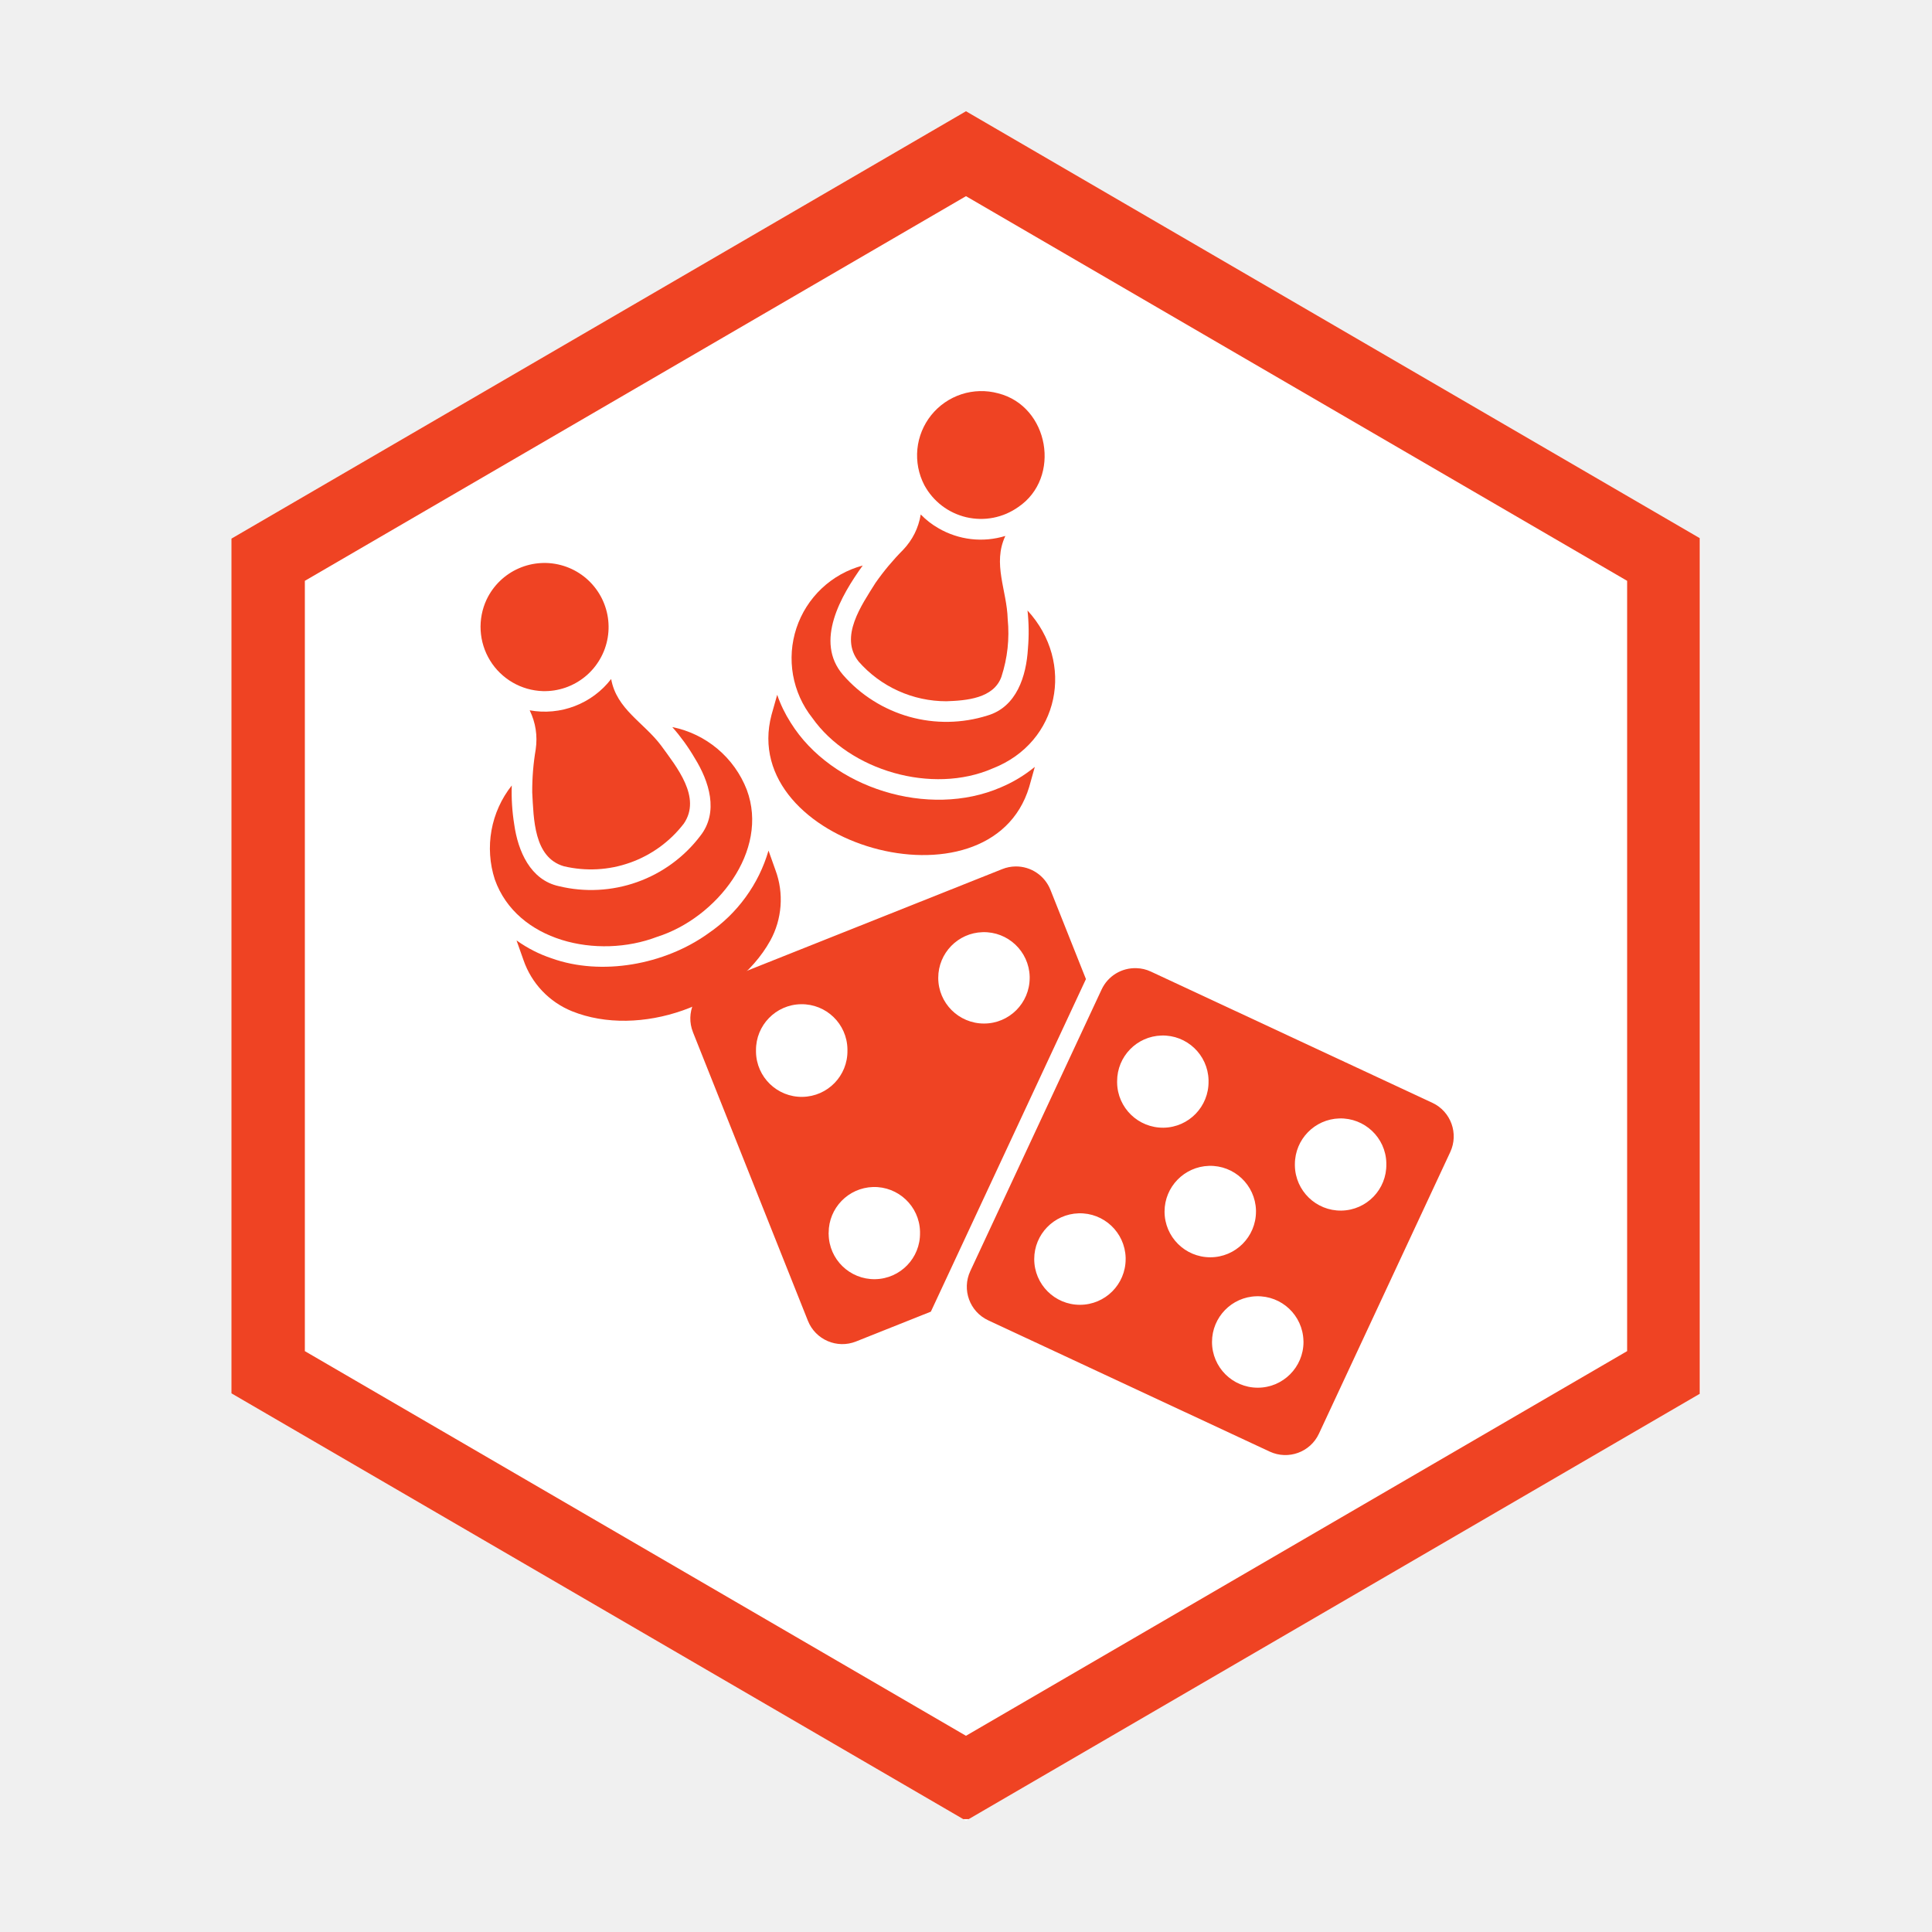
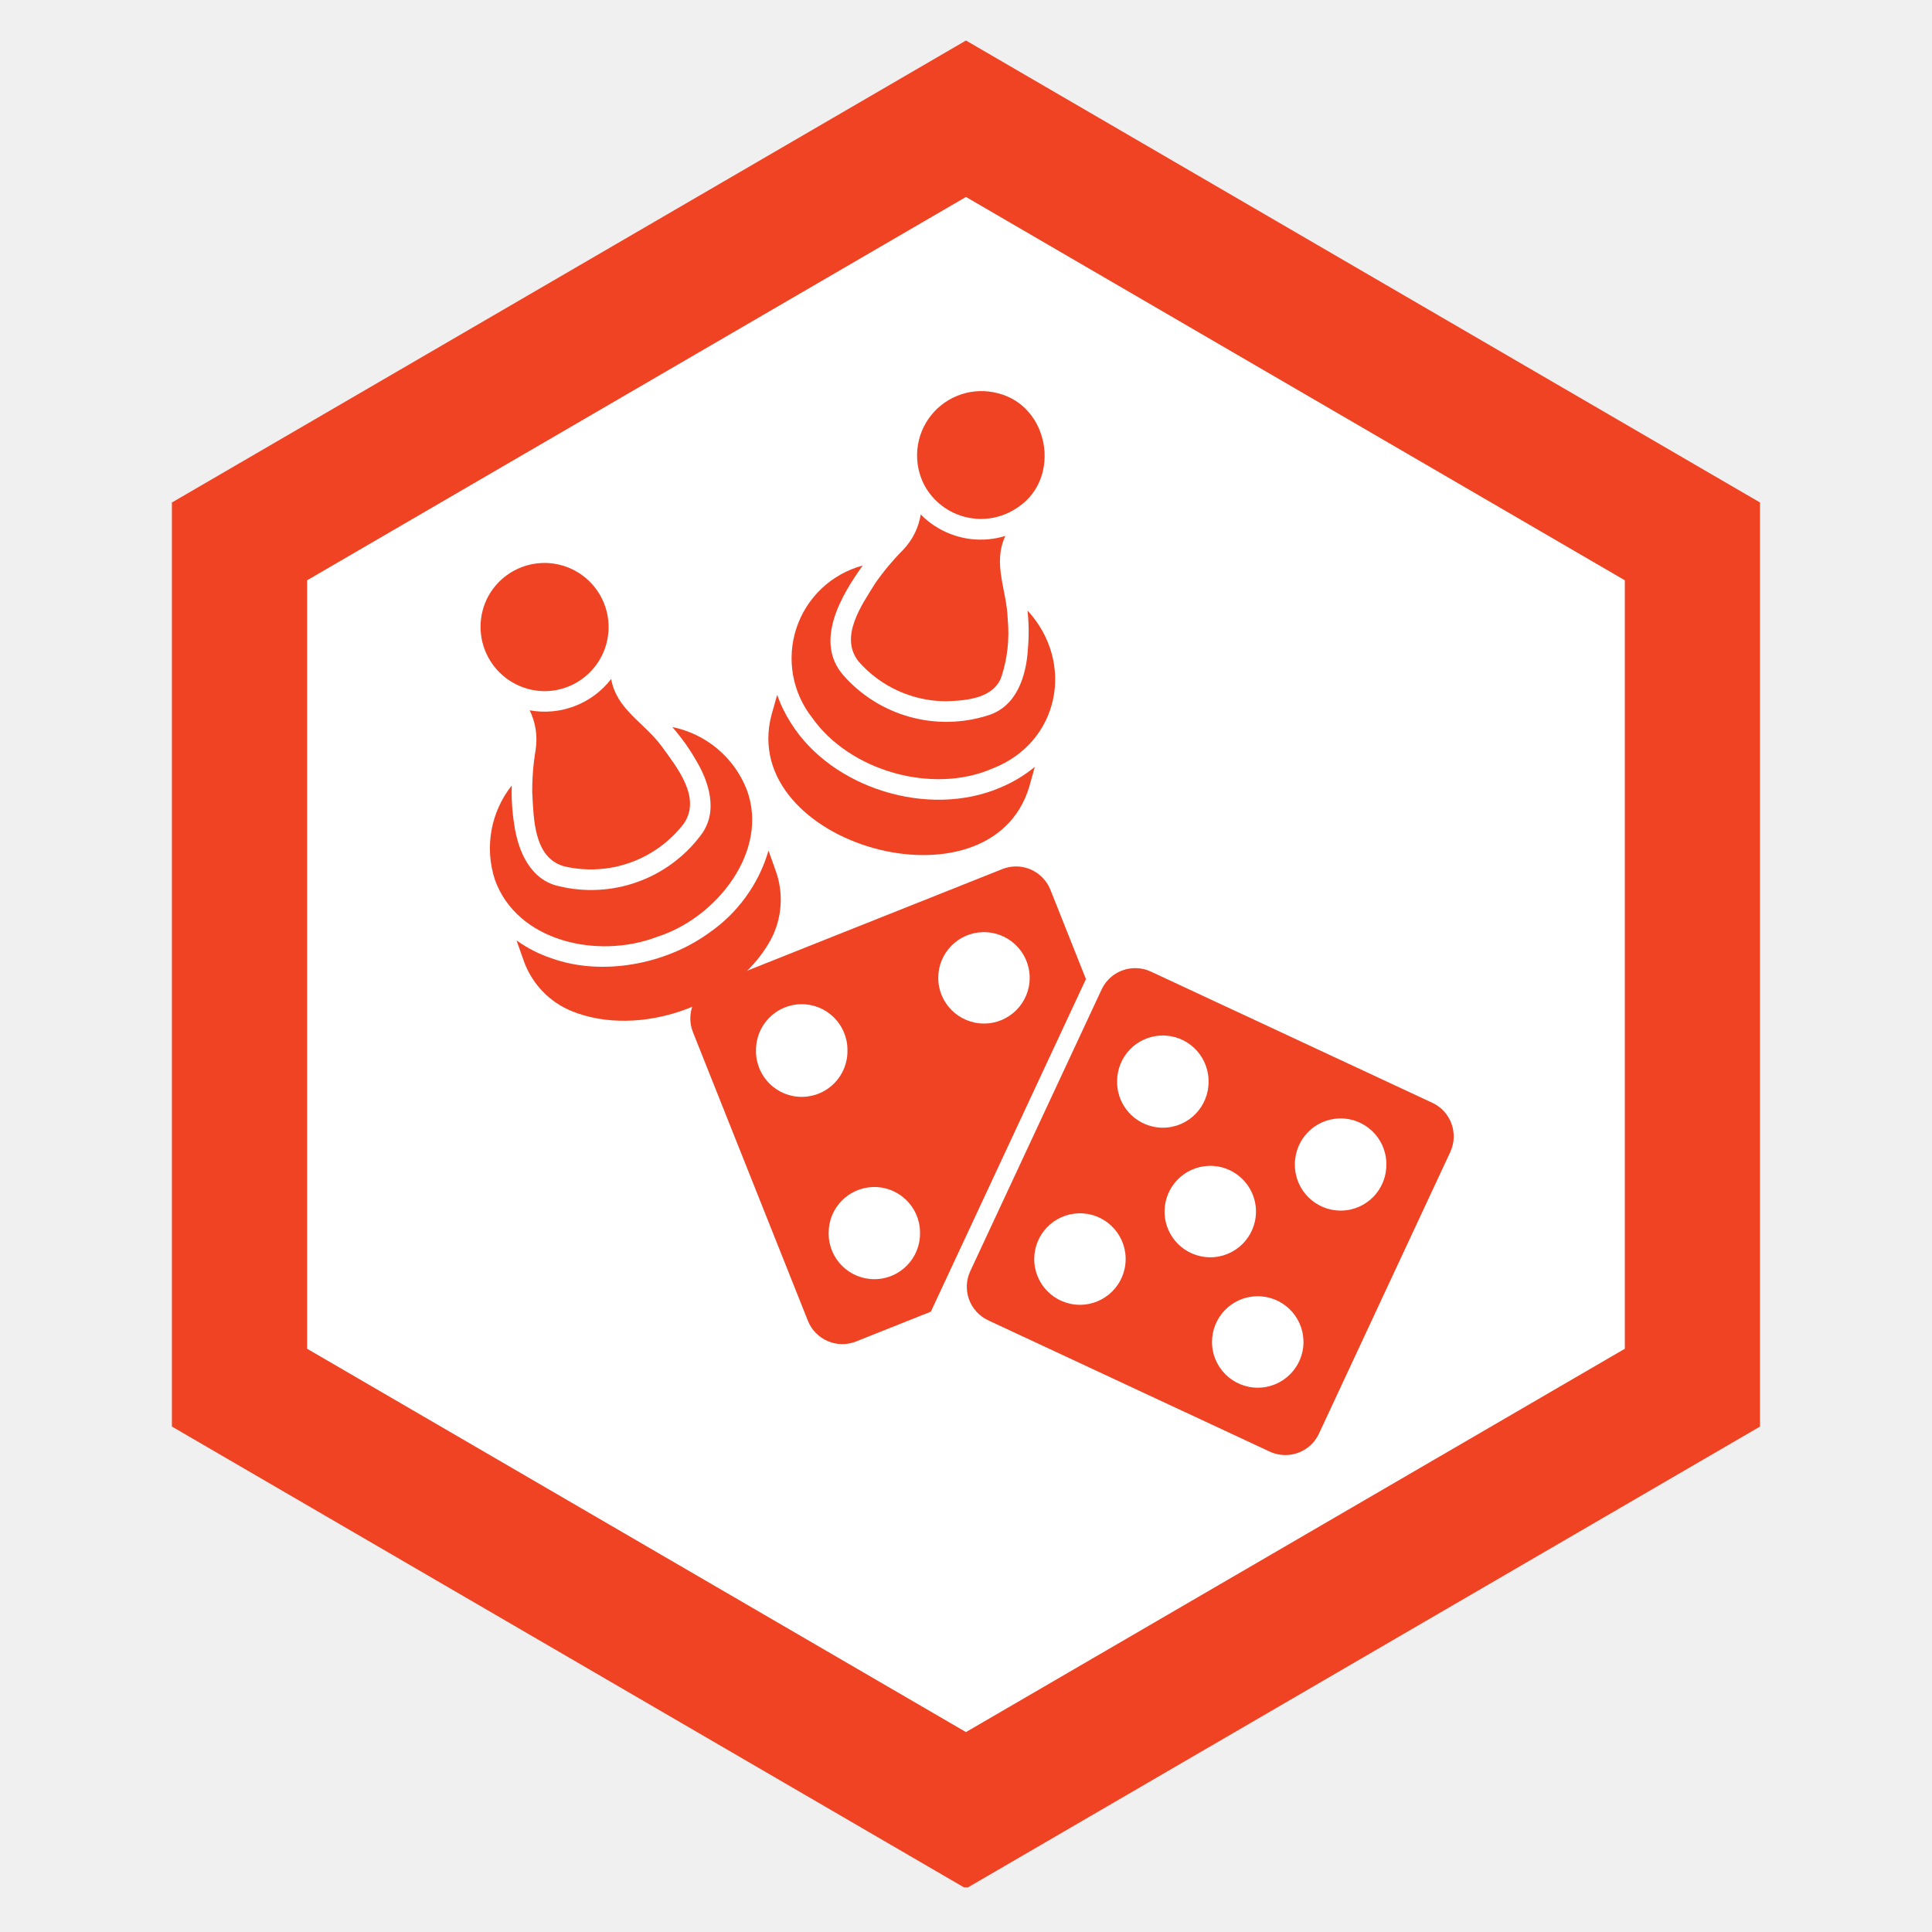
<svg xmlns="http://www.w3.org/2000/svg" width="500" zoomAndPan="magnify" viewBox="0 0 375 375" height="500" preserveAspectRatio="xMidYMid meet" version="1.0">
  <defs>
-     <clipPath id="b646e13037">
-       <path d="M 44.922 21.59 L 330.078 21.59 L 330.078 353.531 L 44.922 353.531 Z M 44.922 21.59 " clip-rule="nonzero" />
+     <clipPath id="848fdf3eda">
+       <path d="M 33.363 7.859 L 341.637 7.859 L 341.637 366.707 L 33.363 366.707 Z M 33.363 7.859 " clip-rule="nonzero" />
    </clipPath>
-     <clipPath id="ee203278e1">
-       <path d="M 187.5 21.59 L 330.078 104.543 L 330.078 270.457 L 187.5 353.41 L 44.922 270.457 L 44.922 104.543 Z M 187.5 21.59 " clip-rule="nonzero" />
+     <clipPath id="5f235fb95c">
+       <path d="M 187.5 7.859 L 341.637 97.535 L 341.637 276.895 L 187.5 366.574 L 33.363 276.895 L 33.363 97.535 Z M 187.5 7.859 " clip-rule="nonzero" />
    </clipPath>
-     <clipPath id="abde4c87a0">
-       <path d="M 44.922 21.59 L 329.922 21.59 L 329.922 353.09 L 44.922 353.09 Z M 44.922 21.59 " clip-rule="nonzero" />
+     <clipPath id="a09bb95026">
+       <path d="M 33.363 7.859 L 341.613 7.859 L 341.613 366.359 L 33.363 366.359 Z M 33.363 7.859 " clip-rule="nonzero" />
    </clipPath>
-     <clipPath id="4b0a02676b">
-       <path d="M 187.496 21.59 L 330.074 104.543 L 330.074 270.449 L 187.496 353.402 L 44.922 270.449 L 44.922 104.543 Z M 187.496 21.59 " clip-rule="nonzero" />
+     <clipPath id="d8d8da5f68">
+       <path d="M 187.496 7.859 L 341.625 97.535 L 341.625 276.891 L 187.496 366.566 L 33.363 276.891 L 33.363 97.535 Z M 187.496 7.859 " clip-rule="nonzero" />
    </clipPath>
-     <clipPath id="30360d5d0d">
+     <clipPath id="de12bd8c63">
      <path d="M 187 187 L 282.172 187 L 282.172 282.426 L 187 282.426 Z M 187 187 " clip-rule="nonzero" />
    </clipPath>
  </defs>
-   <g clip-path="url(#b646e13037)">
-     <g clip-path="url(#ee203278e1)">
-       <path fill="#ffffff" d="M 44.922 21.59 L 330.078 21.59 L 330.078 353.531 L 44.922 353.531 Z M 44.922 21.59 " fill-opacity="1" fill-rule="nonzero" />
+   <g clip-path="url(#848fdf3eda)">
+     <g clip-path="url(#5f235fb95c)">
+       <path fill="#ffffff" d="M 33.363 7.859 L 341.637 7.859 L 341.637 366.707 L 33.363 366.707 Z M 33.363 7.859 " fill-opacity="1" fill-rule="nonzero" />
    </g>
  </g>
-   <g clip-path="url(#abde4c87a0)">
-     <g clip-path="url(#4b0a02676b)">
-       <path stroke-linecap="butt" transform="matrix(0.75, 0, 0, 0.75, 44.92008, 21.59021)" fill="none" stroke-linejoin="miter" d="M 190.101 -0 L 380.206 110.604 L 380.206 331.812 L 190.101 442.416 L 0.002 331.812 L 0.002 110.604 Z M 190.101 -0 " stroke="#ef4323" stroke-width="38" stroke-opacity="1" stroke-miterlimit="4" />
+   <g clip-path="url(#a09bb95026)">
+     <g clip-path="url(#d8d8da5f68)">
+       <path stroke-linecap="butt" transform="matrix(0.75, 0, 0, 0.75, 33.36353, 7.86065)" fill="none" stroke-linejoin="miter" d="M 205.51 -0.002 L 411.015 119.566 L 411.015 358.707 L 205.51 478.274 L -0 358.707 L -0 119.566 Z M 205.51 -0.002 " stroke="#ef4323" stroke-width="70" stroke-opacity="1" stroke-miterlimit="4" />
    </g>
  </g>
-   <g clip-path="url(#30360d5d0d)">
+   <g clip-path="url(#de12bd8c63)">
    <path fill="#ef4323" d="M 243.867 251.605 C 248.773 251.461 252.852 255.316 252.996 260.207 C 253.008 260.301 253.008 260.379 253.008 260.473 C 253.008 265.379 249.023 269.352 244.129 269.352 C 239.223 269.352 235.25 265.379 235.25 260.473 C 235.25 255.668 239.078 251.734 243.867 251.605 Z M 209.359 235.504 C 214.254 235.359 218.344 239.211 218.488 244.121 C 218.488 244.199 218.488 244.289 218.488 244.383 C 218.488 249.289 214.516 253.262 209.609 253.262 C 204.715 253.262 200.742 249.289 200.742 244.383 C 200.742 239.582 204.559 235.648 209.359 235.504 Z M 234.656 226.293 C 239.551 226.148 243.641 230.004 243.785 234.91 C 243.785 234.988 243.785 235.082 243.785 235.16 C 243.785 240.066 239.812 244.039 234.918 244.039 C 230.012 244.039 226.039 240.066 226.039 235.16 C 226.039 230.371 229.867 226.438 234.656 226.293 Z M 259.969 217.086 C 264.859 216.953 268.953 220.809 269.086 225.703 C 269.086 225.781 269.086 225.871 269.086 225.953 C 269.176 230.859 265.258 234.898 260.363 234.977 C 255.469 235.055 251.418 231.137 251.336 226.242 C 251.336 226.148 251.336 226.043 251.336 225.953 C 251.352 221.148 255.164 217.23 259.969 217.086 Z M 225.449 200.996 C 230.344 200.852 234.434 204.707 234.578 209.613 C 234.578 209.691 234.578 209.785 234.578 209.863 C 234.656 214.77 230.75 218.809 225.855 218.887 C 220.949 218.953 216.91 215.047 216.832 210.152 C 216.832 210.059 216.832 209.957 216.832 209.863 C 216.832 205.062 220.645 201.129 225.449 200.996 Z M 220.594 187.922 C 217.699 187.816 215.043 189.445 213.82 192.062 L 188.336 246.711 C 186.652 250.316 188.207 254.59 191.809 256.273 L 246.457 281.758 C 250.062 283.426 254.336 281.875 256.008 278.27 L 281.488 223.625 C 283.172 220.02 281.621 215.742 278.031 214.059 L 223.371 188.578 C 222.5 188.172 221.555 187.945 220.594 187.922 " fill-opacity="1" fill-rule="nonzero" />
  </g>
  <path fill="#ef4323" d="M 169.461 230.398 C 174.352 230.266 178.445 234.121 178.574 239.016 C 178.574 239.105 178.574 239.188 178.574 239.266 C 178.668 244.172 174.746 248.211 169.855 248.289 C 164.945 248.367 160.91 244.449 160.844 239.555 C 160.828 239.461 160.828 239.371 160.844 239.266 C 160.844 234.477 164.656 230.543 169.461 230.398 Z M 155.461 194.918 C 160.367 194.828 164.406 198.734 164.488 203.641 C 164.488 203.719 164.488 203.812 164.488 203.891 C 164.566 208.797 160.66 212.824 155.75 212.902 C 150.859 212.98 146.82 209.074 146.738 204.18 C 146.738 204.074 146.738 203.984 146.738 203.891 C 146.688 199.012 150.582 194.996 155.461 194.918 Z M 190.73 180.934 C 195.625 180.789 199.715 184.645 199.859 189.539 C 199.859 189.629 199.859 189.711 199.859 189.801 C 199.859 194.695 195.902 198.668 190.996 198.668 C 186.086 198.668 182.113 194.695 182.113 189.801 C 182.113 185 185.93 181.066 190.73 180.934 Z M 197.137 168.176 C 196.242 168.188 195.363 168.359 194.547 168.688 L 138.531 191 C 134.836 192.473 133.031 196.656 134.504 200.34 C 134.504 200.34 134.504 200.352 134.504 200.352 L 156.816 256.367 C 158.289 260.051 162.473 261.852 166.156 260.379 L 180.68 254.59 L 210.781 190.039 L 203.887 172.711 C 202.781 169.949 200.109 168.148 197.137 168.176 " fill-opacity="1" fill-rule="nonzero" />
  <path fill="#ef4323" d="M 149.754 138.746 L 150.852 134.859 C 151.512 136.77 152.391 138.578 153.48 140.281 C 161.406 153.027 180.27 158.879 194.238 152.836 C 196.637 151.828 198.844 150.5 200.855 148.852 L 199.762 152.758 C 192.176 177.832 143.113 163.871 149.754 138.746 Z M 149.754 138.746 " fill-opacity="1" fill-rule="nonzero" />
  <path fill="#ef4323" d="M 192.684 149.148 C 180.934 154.277 164.891 149.586 157.668 139.344 C 157.188 138.738 156.75 138.109 156.352 137.453 C 155.953 136.793 155.594 136.113 155.281 135.414 C 154.965 134.711 154.695 133.992 154.469 133.258 C 154.242 132.523 154.062 131.777 153.926 131.02 C 153.793 130.262 153.707 129.496 153.668 128.73 C 153.629 127.961 153.637 127.195 153.691 126.426 C 153.746 125.66 153.848 124.898 154 124.145 C 154.148 123.391 154.344 122.645 154.586 121.918 C 154.828 121.188 155.113 120.473 155.445 119.777 C 155.773 119.082 156.145 118.41 156.559 117.762 C 156.973 117.113 157.422 116.492 157.914 115.898 C 158.402 115.305 158.926 114.746 159.484 114.219 C 160.047 113.688 160.637 113.195 161.254 112.742 C 161.875 112.285 162.523 111.871 163.191 111.496 C 163.863 111.121 164.559 110.789 165.27 110.5 C 165.98 110.211 166.711 109.965 167.453 109.766 C 163.277 115.566 158.016 124.504 163.645 131.012 C 164.492 131.98 165.402 132.883 166.379 133.719 C 167.355 134.555 168.387 135.316 169.477 136 C 170.562 136.688 171.691 137.293 172.867 137.812 C 174.043 138.336 175.246 138.773 176.484 139.121 C 177.723 139.469 178.98 139.723 180.254 139.891 C 181.527 140.055 182.809 140.129 184.094 140.109 C 185.379 140.09 186.656 139.977 187.926 139.77 C 189.195 139.566 190.441 139.27 191.668 138.883 C 197.336 137.215 199.207 131.223 199.52 125.91 C 199.734 123.438 199.707 120.965 199.441 118.496 C 208.73 128.605 205.641 144.098 192.684 149.148 Z M 192.684 149.148 " fill-opacity="1" fill-rule="nonzero" />
  <path fill="#ef4323" d="M 182.16 102.531 C 183.133 103.098 184.152 103.555 185.219 103.91 C 186.285 104.266 187.375 104.508 188.492 104.637 C 189.609 104.766 190.727 104.777 191.848 104.676 C 192.965 104.57 194.062 104.355 195.137 104.027 C 192.602 109.426 195.441 114.57 195.594 120.168 C 195.965 123.98 195.559 127.707 194.379 131.352 C 192.871 135.586 187.535 135.98 183.695 136.113 C 182.082 136.113 180.488 135.945 178.914 135.605 C 177.336 135.266 175.812 134.762 174.344 134.098 C 172.875 133.434 171.492 132.621 170.195 131.66 C 168.898 130.699 167.719 129.613 166.656 128.402 C 162.867 123.629 167.203 117.504 169.922 113.152 C 171.523 110.859 173.312 108.719 175.285 106.734 C 177.129 104.793 178.273 102.5 178.715 99.859 C 179.738 100.914 180.887 101.805 182.16 102.531 Z M 182.16 102.531 " fill-opacity="1" fill-rule="nonzero" />
  <path fill="#ef4323" d="M 197.629 98.426 C 197.27 98.68 196.895 98.914 196.512 99.129 C 196.125 99.344 195.73 99.539 195.328 99.715 C 194.922 99.887 194.508 100.039 194.086 100.168 C 193.664 100.297 193.238 100.406 192.805 100.492 C 192.371 100.574 191.938 100.637 191.496 100.676 C 191.059 100.715 190.617 100.727 190.176 100.719 C 189.734 100.711 189.297 100.68 188.859 100.625 C 188.422 100.57 187.988 100.492 187.559 100.395 C 187.129 100.293 186.707 100.172 186.293 100.023 C 185.875 99.879 185.469 99.711 185.07 99.523 C 184.672 99.336 184.281 99.125 183.906 98.898 C 183.531 98.668 183.168 98.418 182.816 98.152 C 182.465 97.883 182.129 97.598 181.812 97.293 C 181.492 96.992 181.188 96.672 180.902 96.336 C 180.617 96 180.348 95.652 180.098 95.289 C 179.852 94.922 179.621 94.547 179.41 94.16 C 178.852 93.086 178.457 91.949 178.227 90.762 C 178 89.57 177.945 88.371 178.062 87.164 C 178.184 85.957 178.473 84.793 178.93 83.672 C 179.391 82.551 180 81.516 180.758 80.57 C 181.52 79.629 182.398 78.809 183.395 78.121 C 184.395 77.434 185.469 76.902 186.621 76.523 C 187.773 76.148 188.957 75.945 190.168 75.914 C 191.379 75.883 192.57 76.027 193.742 76.344 C 203.637 78.836 206.07 92.742 197.629 98.426 Z M 197.629 98.426 " fill-opacity="1" fill-rule="nonzero" />
  <path fill="#ef4323" d="M 99.816 160.051 C 100.539 165.172 102.926 170.809 108.488 172.008 C 109.738 172.309 111 172.52 112.281 172.637 C 113.562 172.758 114.844 172.785 116.125 172.715 C 117.41 172.648 118.684 172.492 119.941 172.238 C 121.203 171.988 122.441 171.648 123.652 171.215 C 124.863 170.785 126.035 170.27 127.172 169.672 C 128.309 169.07 129.398 168.391 130.434 167.633 C 131.473 166.875 132.453 166.047 133.371 165.145 C 134.289 164.246 135.137 163.285 135.914 162.262 C 139.578 157.629 137.645 151.652 134.836 147.133 C 133.586 144.988 132.137 142.988 130.492 141.125 C 132.113 141.449 133.664 141.973 135.152 142.688 C 136.637 143.406 138.012 144.297 139.277 145.359 C 140.539 146.422 141.652 147.625 142.613 148.969 C 143.57 150.309 144.352 151.75 144.949 153.289 C 149.383 165.172 139.059 178.195 127.562 181.832 C 115.949 186.277 100.285 182.703 96.043 170.699 C 95.543 169.16 95.238 167.586 95.133 165.973 C 95.023 164.359 95.113 162.758 95.398 161.168 C 95.688 159.574 96.16 158.043 96.828 156.57 C 97.492 155.098 98.328 153.727 99.332 152.461 C 99.25 155.004 99.41 157.535 99.816 160.051 Z M 99.816 160.051 " fill-opacity="1" fill-rule="nonzero" />
  <path fill="#ef4323" d="M 107.121 186.027 C 116.699 189.449 128.973 187.297 137.504 181.152 C 140.316 179.23 142.727 176.895 144.73 174.137 C 146.734 171.379 148.215 168.367 149.168 165.098 L 150.527 168.918 C 150.938 170.027 151.223 171.164 151.387 172.336 C 151.551 173.504 151.586 174.68 151.5 175.855 C 151.41 177.031 151.199 178.188 150.867 179.32 C 150.531 180.453 150.082 181.535 149.512 182.57 C 142.508 195.176 124.062 201.535 111.023 196.281 C 109.93 195.836 108.895 195.281 107.918 194.617 C 106.941 193.953 106.047 193.191 105.234 192.332 C 104.422 191.477 103.711 190.543 103.098 189.531 C 102.488 188.52 101.988 187.457 101.605 186.34 L 100.258 182.535 C 102.371 184.043 104.656 185.211 107.121 186.027 Z M 107.121 186.027 " fill-opacity="1" fill-rule="nonzero" />
  <path fill="#ef4323" d="M 132.742 159.844 C 132.078 160.711 131.355 161.523 130.574 162.285 C 129.793 163.047 128.961 163.75 128.078 164.395 C 127.195 165.035 126.27 165.613 125.305 166.121 C 124.34 166.633 123.344 167.07 122.316 167.434 C 121.285 167.801 120.238 168.094 119.168 168.309 C 118.098 168.523 117.016 168.66 115.926 168.719 C 114.836 168.777 113.75 168.758 112.66 168.66 C 111.574 168.562 110.5 168.391 109.438 168.137 C 103.59 166.426 103.594 158.922 103.305 153.801 C 103.289 151.004 103.512 148.223 103.98 145.465 C 104.363 142.812 103.977 140.281 102.812 137.871 C 104.281 138.137 105.758 138.203 107.246 138.062 C 108.734 137.922 110.176 137.586 111.57 137.047 C 112.965 136.512 114.262 135.797 115.461 134.906 C 116.656 134.016 117.715 132.977 118.625 131.793 C 119.672 137.668 124.961 140.227 128.32 144.711 C 131.355 148.895 136.195 154.766 132.742 159.844 Z M 132.742 159.844 " fill-opacity="1" fill-rule="nonzero" />
  <path fill="#ef4323" d="M 94.449 116.371 C 94.77 115.699 95.145 115.062 95.578 114.457 C 96.012 113.852 96.496 113.293 97.031 112.773 C 97.566 112.254 98.145 111.789 98.762 111.375 C 99.379 110.961 100.031 110.605 100.711 110.309 C 101.395 110.012 102.098 109.777 102.82 109.605 C 103.547 109.434 104.277 109.328 105.023 109.289 C 105.766 109.246 106.508 109.273 107.246 109.367 C 107.984 109.461 108.707 109.621 109.418 109.844 C 110.125 110.066 110.812 110.352 111.469 110.695 C 112.129 111.043 112.75 111.445 113.34 111.902 C 113.926 112.359 114.465 112.867 114.961 113.422 C 115.457 113.977 115.902 114.57 116.289 115.207 C 116.68 115.84 117.008 116.504 117.277 117.195 C 117.547 117.891 117.754 118.602 117.898 119.332 C 118.039 120.062 118.117 120.801 118.125 121.547 C 118.137 122.289 118.078 123.027 117.957 123.762 C 117.832 124.496 117.645 125.215 117.395 125.914 C 117.145 126.613 116.832 127.285 116.457 127.93 C 116.086 128.574 115.66 129.184 115.18 129.75 C 114.699 130.316 114.172 130.84 113.598 131.312 C 113.023 131.785 112.41 132.203 111.762 132.566 C 111.109 132.93 110.434 133.234 109.73 133.477 C 109.027 133.715 108.309 133.895 107.57 134.008 C 106.836 134.121 106.098 134.164 105.352 134.145 C 104.836 134.129 104.328 134.082 103.816 134 C 103.309 133.922 102.809 133.809 102.312 133.668 C 101.82 133.523 101.336 133.352 100.859 133.152 C 100.387 132.949 99.93 132.719 99.484 132.461 C 99.039 132.203 98.613 131.918 98.203 131.605 C 97.793 131.293 97.402 130.957 97.035 130.598 C 96.668 130.238 96.32 129.859 96 129.457 C 95.68 129.055 95.383 128.633 95.117 128.195 C 94.848 127.754 94.605 127.301 94.391 126.832 C 94.18 126.363 93.996 125.887 93.844 125.395 C 93.688 124.902 93.566 124.402 93.473 123.898 C 93.383 123.391 93.32 122.883 93.293 122.367 C 93.262 121.855 93.266 121.34 93.301 120.828 C 93.336 120.312 93.402 119.805 93.5 119.297 C 93.598 118.793 93.723 118.297 93.883 117.805 C 94.043 117.316 94.23 116.84 94.449 116.371 Z M 94.449 116.371 " fill-opacity="1" fill-rule="nonzero" />
</svg>
